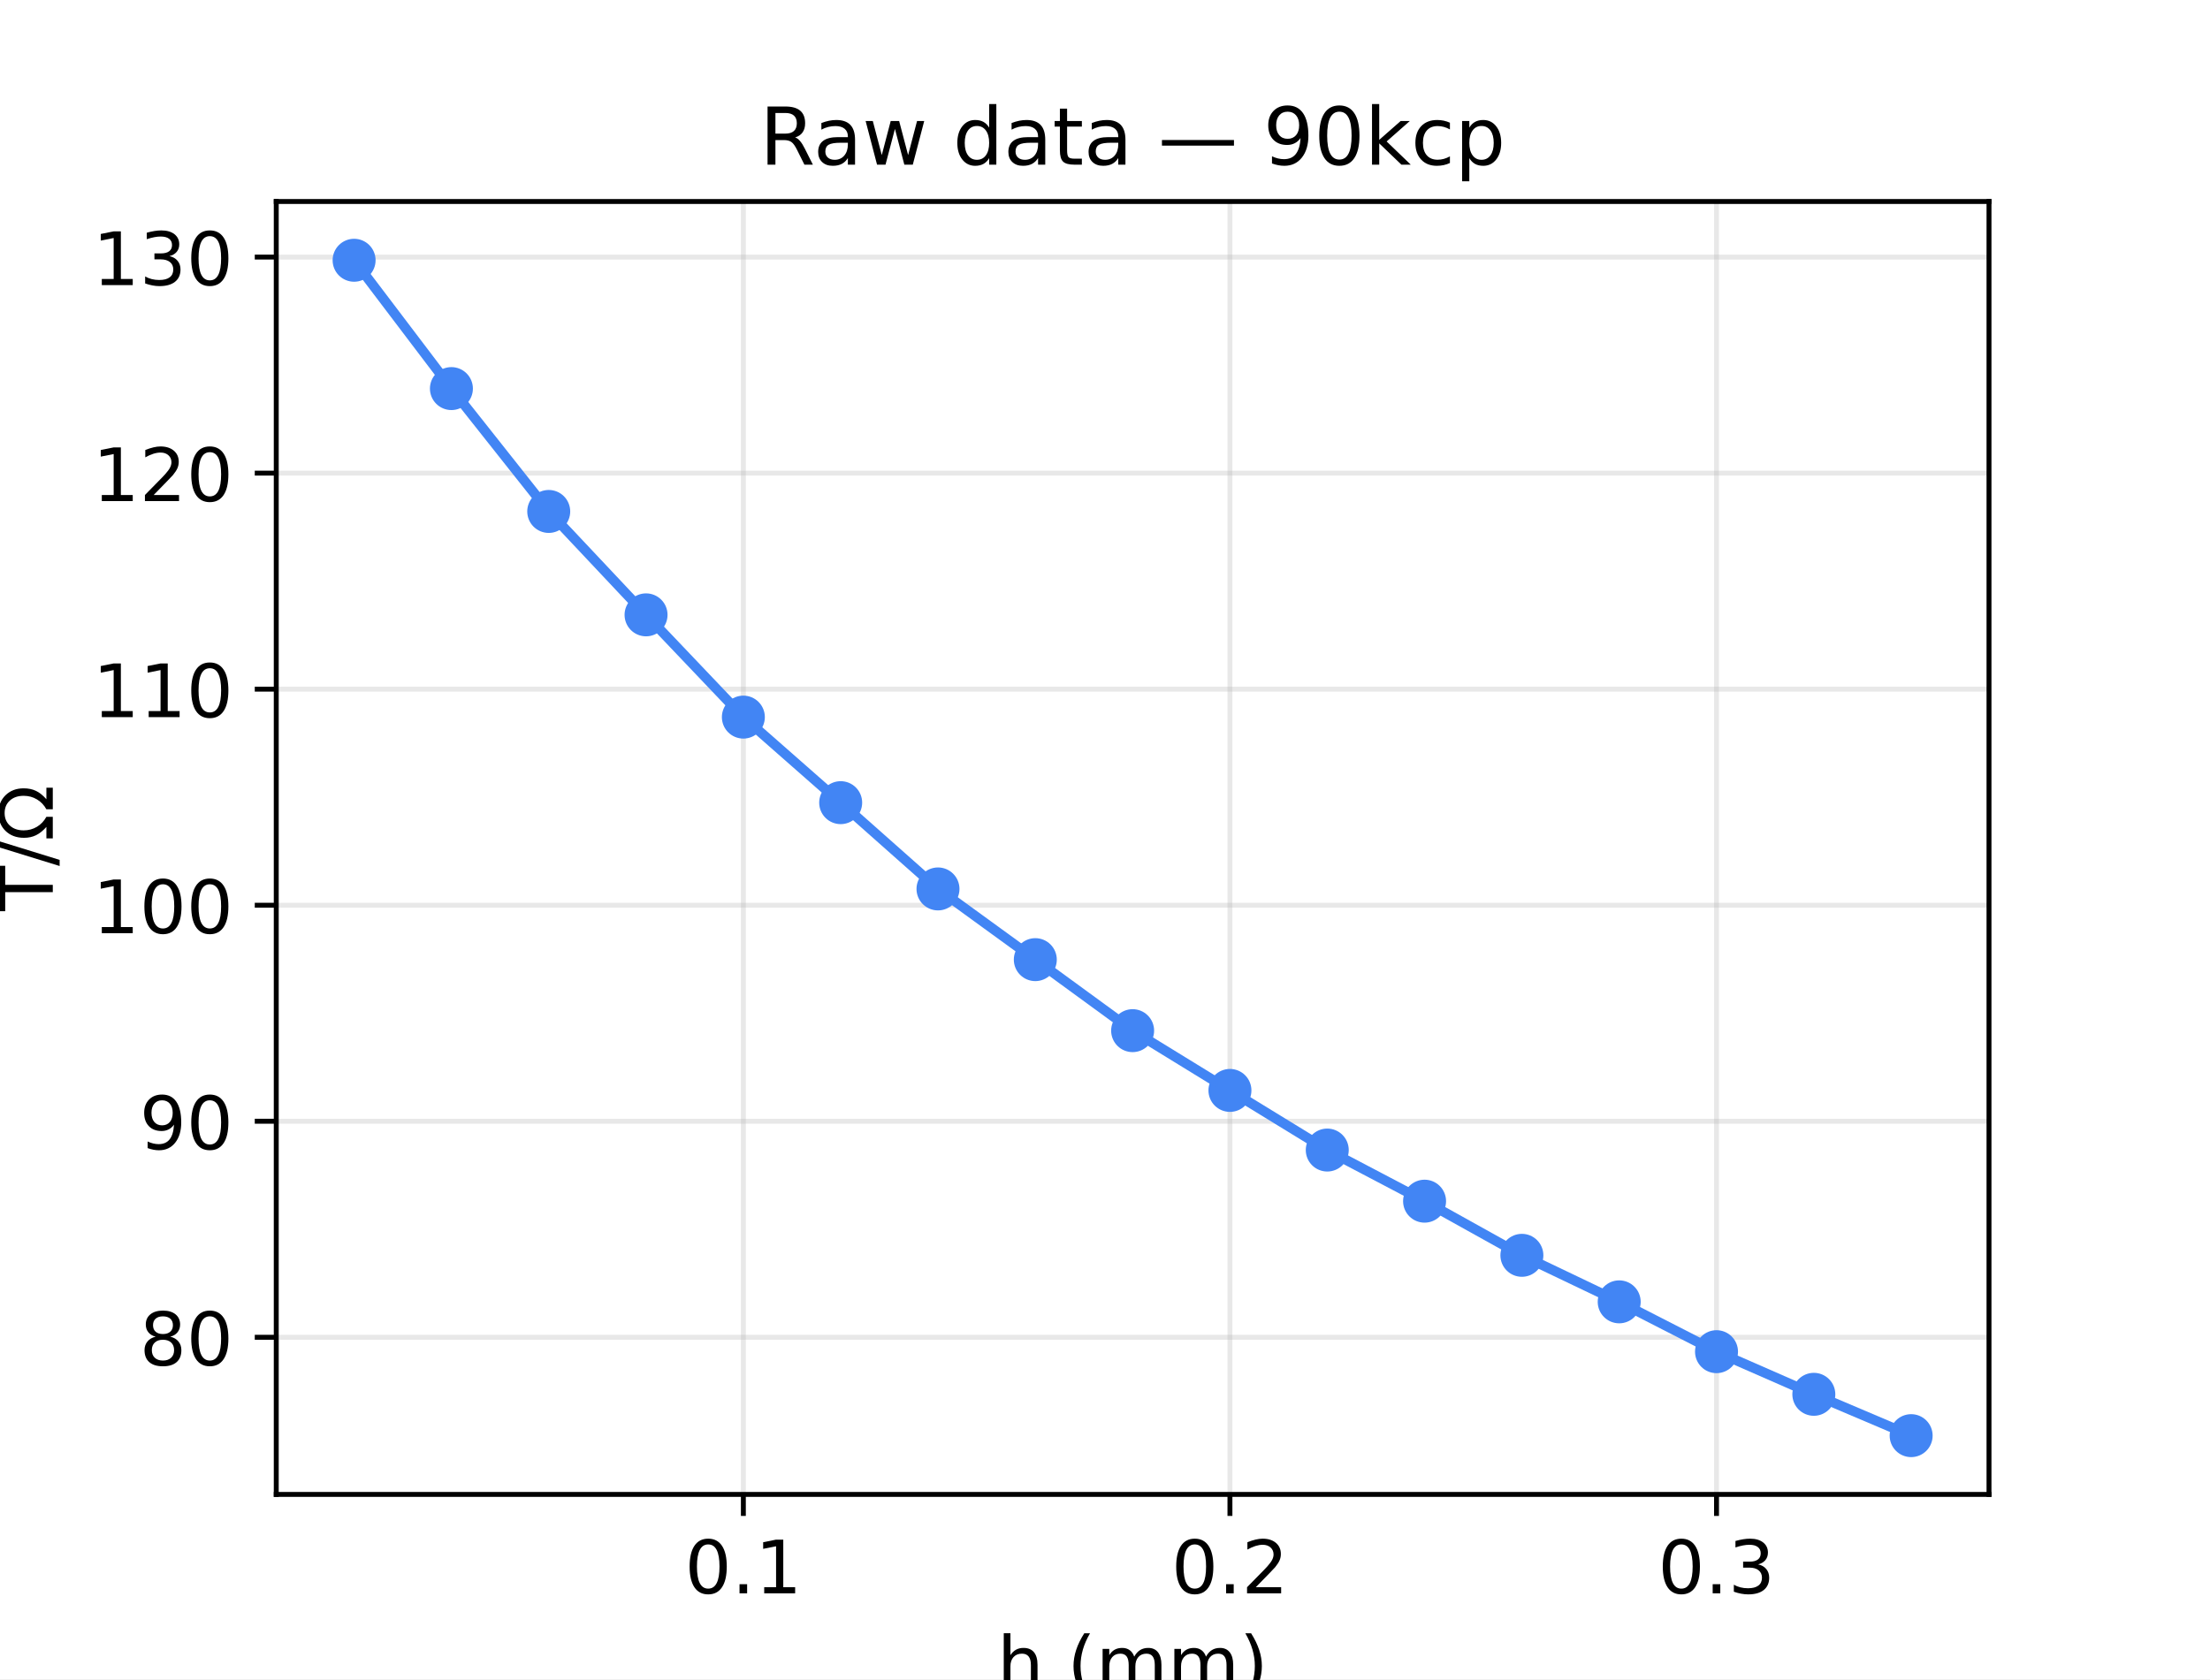
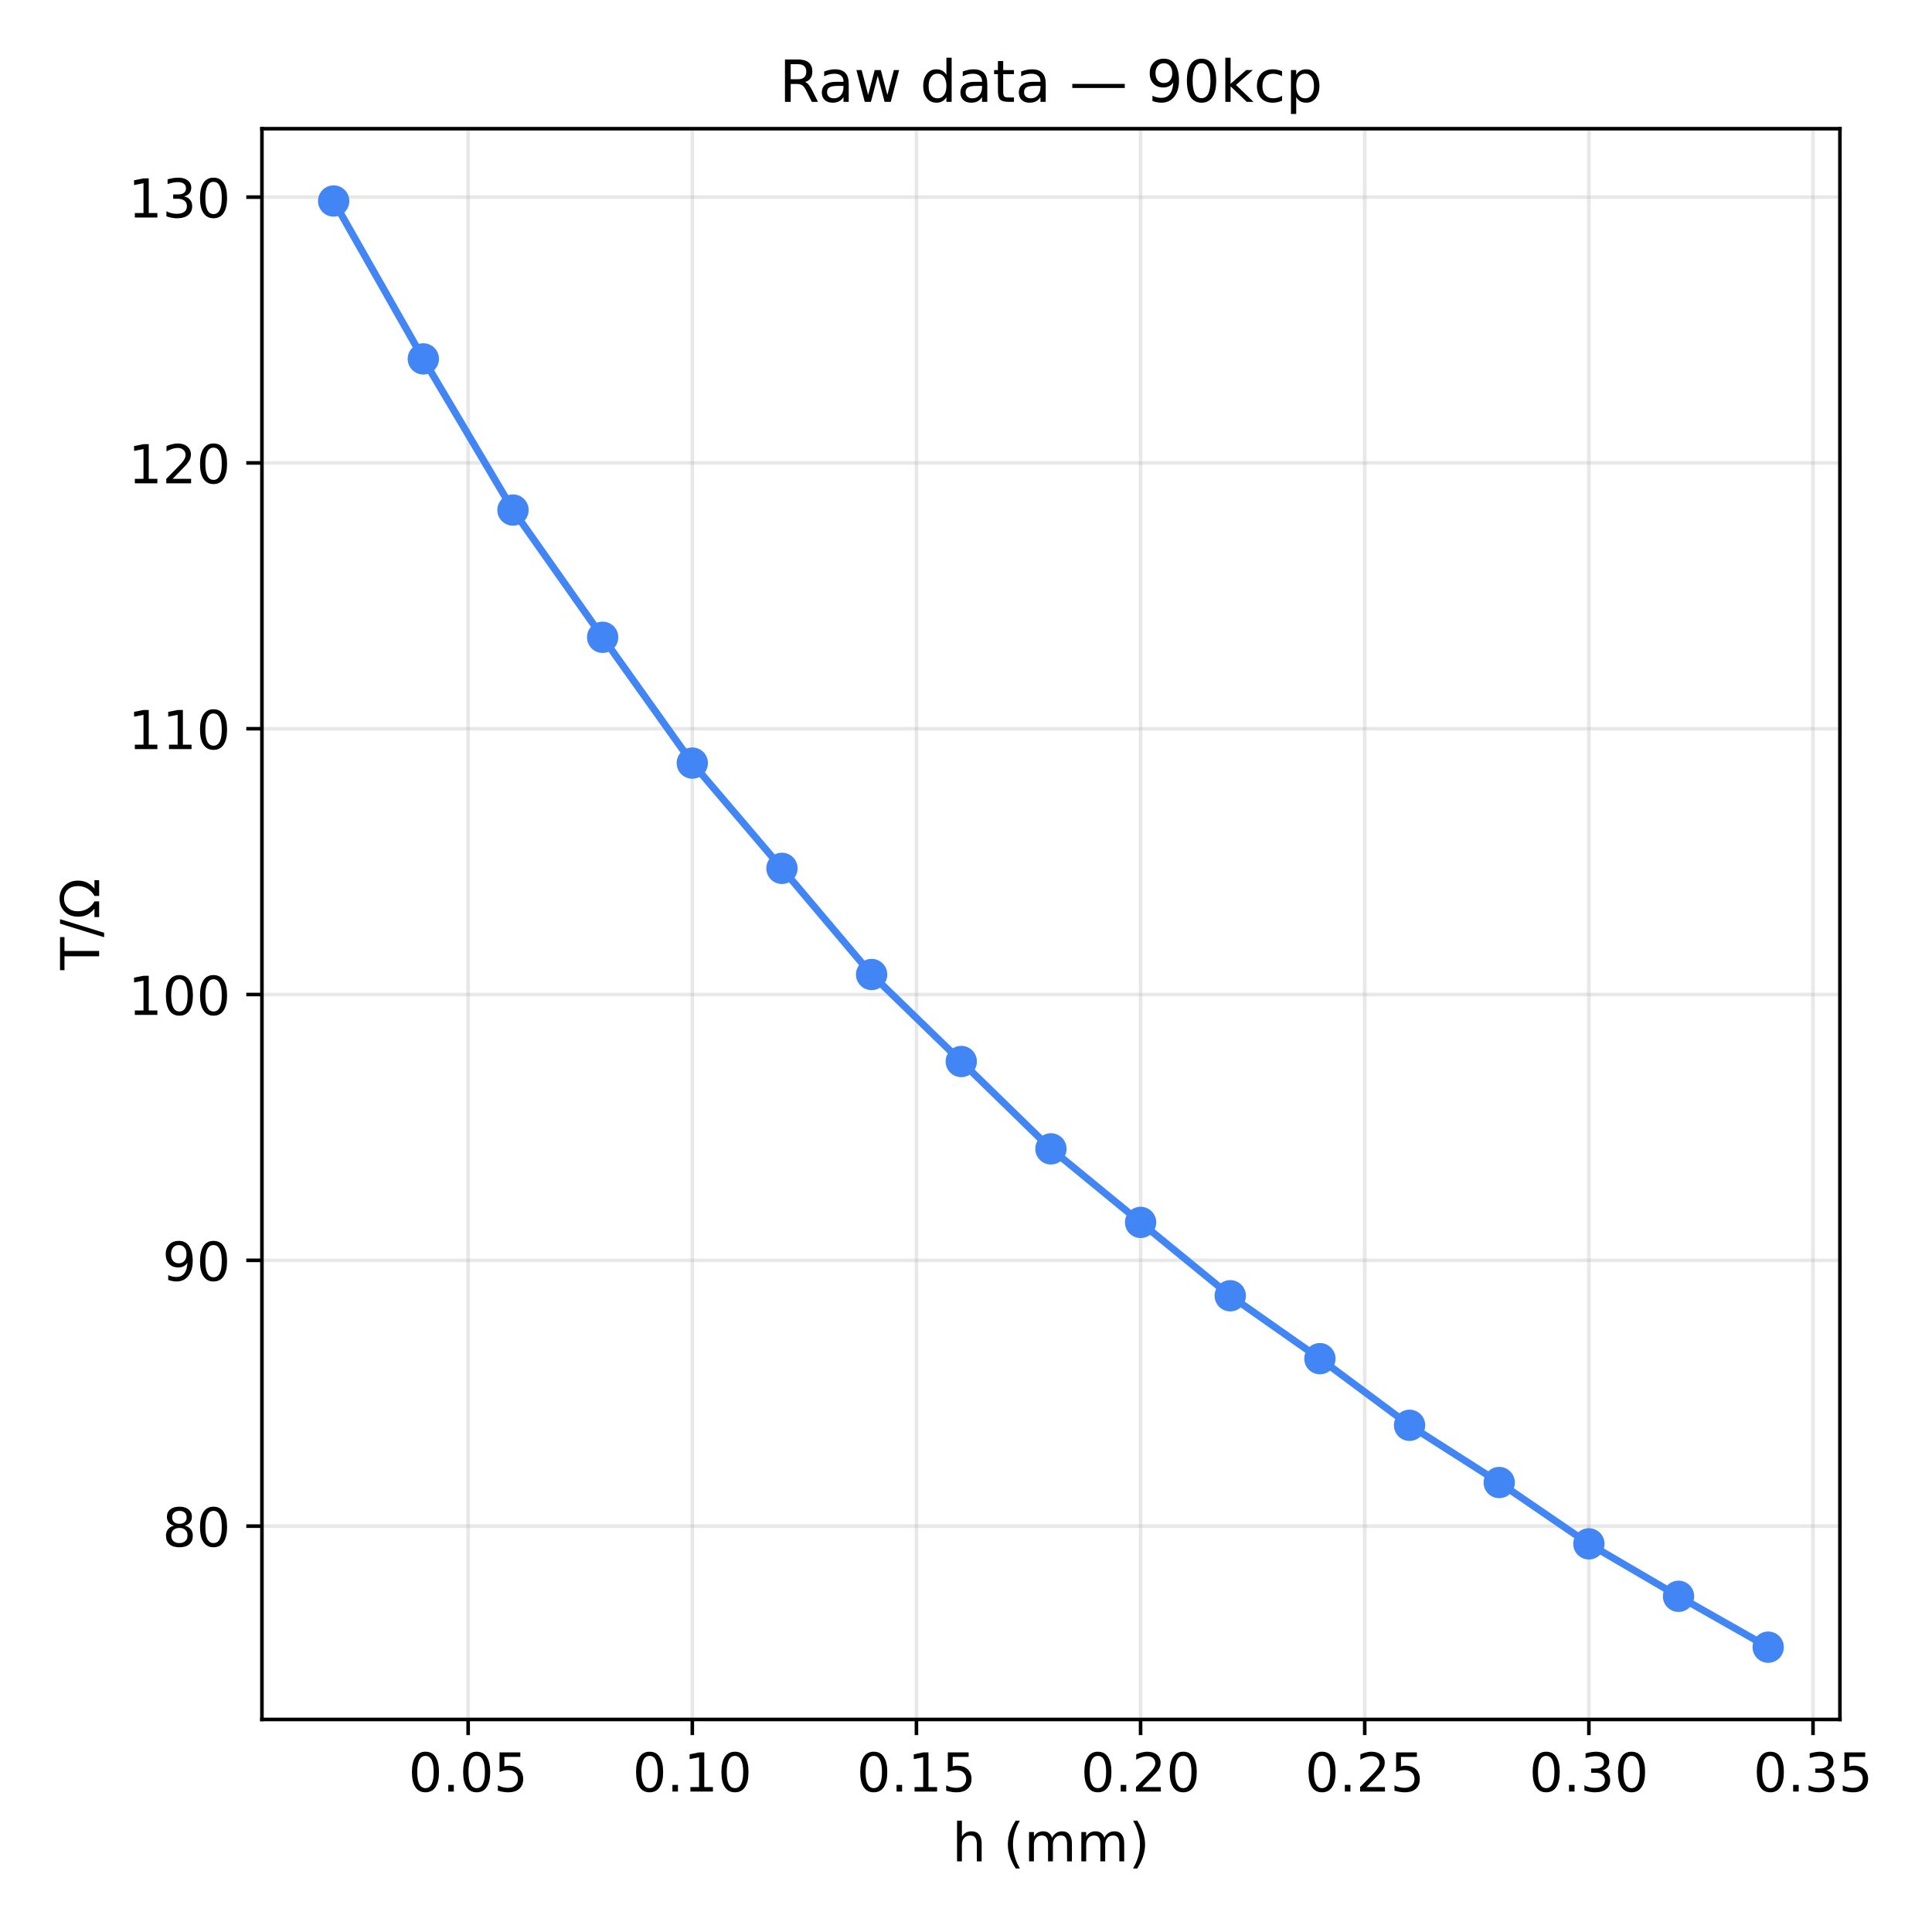
- <svg xmlns="http://www.w3.org/2000/svg" xmlns:xlink="http://www.w3.org/1999/xlink" width="360pt" height="273.6pt" viewBox="0 0 360 273.6" version="1.1">
+ <svg xmlns="http://www.w3.org/2000/svg" xmlns:xlink="http://www.w3.org/1999/xlink" width="432pt" height="432pt" viewBox="0 0 432 432" version="1.1">
  <defs>
    <style type="text/css">*{stroke-linejoin: round; stroke-linecap: butt}</style>
  </defs>
  <g id="figure_1">
    <g id="patch_1">
-       <path d="M 0 273.6  L 360 273.6  L 360 0  L 0 0  z " style="fill: #ffffff" />
+       <path d="M 0 432  L 432 432  L 432 0  L 0 0  z " style="fill: #ffffff" />
    </g>
    <g id="axes_1">
      <g id="patch_2">
-         <path d="M 45 243.504  L 324 243.504  L 324 32.832  L 45 32.832  z " style="fill: #ffffff" />
+         <path d="M 58.569 384.476  L 411.41 384.476  L 411.41 28.778  L 58.569 28.778  z " style="fill: #ffffff" />
      </g>
      <g id="matplotlib.axis_1">
        <g id="xtick_1">
          <g id="line2d_1">
-             <path d="M 121.091 243.504  L 121.091 32.832  " clip-path="url(#p854b6e8c61)" style="fill: none; stroke: #b0b0b0; stroke-opacity: 0.3; stroke-width: 0.8; stroke-linecap: square" />
+             <path d="M 104.679 384.476  L 104.679 28.778  " clip-path="url(#p53549cdf24)" style="fill: none; stroke: #b0b0b0; stroke-opacity: 0.3; stroke-width: 0.8; stroke-linecap: square" />
          </g>
          <g id="line2d_2">
            <defs>
-               <path id="m9c2495bffe" d="M 0 0  L 0 3.5  " style="stroke: #000000; stroke-width: 0.8" />
+               <path id="mbeefd1e758" d="M 0 0  L 0 3.5  " style="stroke: #000000; stroke-width: 0.8" />
            </defs>
            <g>
-               <use xlink:href="#m9c2495bffe" x="121.091" y="243.504" style="stroke: #000000; stroke-width: 0.8" />
+               <use xlink:href="#mbeefd1e758" x="104.679" y="384.476" style="stroke: #000000; stroke-width: 0.8" />
            </g>
          </g>
          <g id="text_1">
-             <g transform="translate(111.549 259.6221) scale(0.12 -0.12)">
+             <g transform="translate(91.31967 400.5945) scale(0.12 -0.12)">
              <defs>
                <path id="DejaVuSans-30" d="M 2034 4250  Q 1547 4250 1301 3770  Q 1056 3291 1056 2328  Q 1056 1369 1301 889  Q 1547 409 2034 409  Q 2525 409 2770 889  Q 3016 1369 3016 2328  Q 3016 3291 2770 3770  Q 2525 4250 2034 4250  z M 2034 4750  Q 2819 4750 3233 4129  Q 3647 3509 3647 2328  Q 3647 1150 3233 529  Q 2819 -91 2034 -91  Q 1250 -91 836 529  Q 422 1150 422 2328  Q 422 3509 836 4129  Q 1250 4750 2034 4750  z " transform="scale(0.015625)" />
                <path id="DejaVuSans-2e" d="M 684 794  L 1344 794  L 1344 0  L 684 0  L 684 794  z " transform="scale(0.015625)" />
-                 <path id="DejaVuSans-31" d="M 794 531  L 1825 531  L 1825 4091  L 703 3866  L 703 4441  L 1819 4666  L 2450 4666  L 2450 531  L 3481 531  L 3481 0  L 794 0  L 794 531  z " transform="scale(0.015625)" />
-               </defs>
-               <use xlink:href="#DejaVuSans-30" />
-               <use xlink:href="#DejaVuSans-2e" transform="translate(63.62305 0)" />
-               <use xlink:href="#DejaVuSans-31" transform="translate(95.41016 0)" />
+                 <path id="DejaVuSans-35" d="M 691 4666  L 3169 4666  L 3169 4134  L 1269 4134  L 1269 2991  Q 1406 3038 1543 3061  Q 1681 3084 1819 3084  Q 2600 3084 3056 2656  Q 3513 2228 3513 1497  Q 3513 744 3044 326  Q 2575 -91 1722 -91  Q 1428 -91 1123 -41  Q 819 9 494 109  L 494 744  Q 775 591 1075 516  Q 1375 441 1709 441  Q 2250 441 2565 725  Q 2881 1009 2881 1497  Q 2881 1984 2565 2268  Q 2250 2553 1709 2553  Q 1456 2553 1204 2497  Q 953 2441 691 2322  L 691 4666  z " transform="scale(0.015625)" />
+               </defs>
+               <use xlink:href="#DejaVuSans-30" />
+               <use xlink:href="#DejaVuSans-2e" transform="translate(63.62305 0)" />
+               <use xlink:href="#DejaVuSans-30" transform="translate(95.41016 0)" />
+               <use xlink:href="#DejaVuSans-35" transform="translate(159.0332 0)" />
            </g>
          </g>
        </g>
        <g id="xtick_2">
          <g id="line2d_3">
-             <path d="M 200.352 243.504  L 200.352 32.832  " clip-path="url(#p854b6e8c61)" style="fill: none; stroke: #b0b0b0; stroke-opacity: 0.3; stroke-width: 0.8; stroke-linecap: square" />
+             <path d="M 154.799 384.476  L 154.799 28.778  " clip-path="url(#p53549cdf24)" style="fill: none; stroke: #b0b0b0; stroke-opacity: 0.3; stroke-width: 0.8; stroke-linecap: square" />
          </g>
          <g id="line2d_4">
            <g>
-               <use xlink:href="#m9c2495bffe" x="200.352" y="243.504" style="stroke: #000000; stroke-width: 0.8" />
+               <use xlink:href="#mbeefd1e758" x="154.799" y="384.476" style="stroke: #000000; stroke-width: 0.8" />
            </g>
          </g>
          <g id="text_2">
-             <g transform="translate(190.8104 259.6221) scale(0.12 -0.12)">
-               <defs>
-                 <path id="DejaVuSans-32" d="M 1228 531  L 3431 531  L 3431 0  L 469 0  L 469 531  Q 828 903 1448 1529  Q 2069 2156 2228 2338  Q 2531 2678 2651 2914  Q 2772 3150 2772 3378  Q 2772 3750 2511 3984  Q 2250 4219 1831 4219  Q 1534 4219 1204 4116  Q 875 4013 500 3803  L 500 4441  Q 881 4594 1212 4672  Q 1544 4750 1819 4750  Q 2544 4750 2975 4387  Q 3406 4025 3406 3419  Q 3406 3131 3298 2873  Q 3191 2616 2906 2266  Q 2828 2175 2409 1742  Q 1991 1309 1228 531  z " transform="scale(0.015625)" />
-               </defs>
-               <use xlink:href="#DejaVuSans-30" />
-               <use xlink:href="#DejaVuSans-2e" transform="translate(63.62305 0)" />
-               <use xlink:href="#DejaVuSans-32" transform="translate(95.41016 0)" />
+             <g transform="translate(141.4392 400.5945) scale(0.12 -0.12)">
+               <defs>
+                 <path id="DejaVuSans-31" d="M 794 531  L 1825 531  L 1825 4091  L 703 3866  L 703 4441  L 1819 4666  L 2450 4666  L 2450 531  L 3481 531  L 3481 0  L 794 0  L 794 531  z " transform="scale(0.015625)" />
+               </defs>
+               <use xlink:href="#DejaVuSans-30" />
+               <use xlink:href="#DejaVuSans-2e" transform="translate(63.62305 0)" />
+               <use xlink:href="#DejaVuSans-31" transform="translate(95.41016 0)" />
+               <use xlink:href="#DejaVuSans-30" transform="translate(159.0332 0)" />
            </g>
          </g>
        </g>
        <g id="xtick_3">
          <g id="line2d_5">
-             <path d="M 279.614 243.504  L 279.614 32.832  " clip-path="url(#p854b6e8c61)" style="fill: none; stroke: #b0b0b0; stroke-opacity: 0.3; stroke-width: 0.8; stroke-linecap: square" />
+             <path d="M 204.918 384.476  L 204.918 28.778  " clip-path="url(#p53549cdf24)" style="fill: none; stroke: #b0b0b0; stroke-opacity: 0.3; stroke-width: 0.8; stroke-linecap: square" />
          </g>
          <g id="line2d_6">
            <g>
-               <use xlink:href="#m9c2495bffe" x="279.614" y="243.504" style="stroke: #000000; stroke-width: 0.8" />
+               <use xlink:href="#mbeefd1e758" x="204.918" y="384.476" style="stroke: #000000; stroke-width: 0.8" />
            </g>
          </g>
          <g id="text_3">
-             <g transform="translate(270.0718 259.6221) scale(0.12 -0.12)">
+             <g transform="translate(191.5587 400.5945) scale(0.12 -0.12)">
+               <use xlink:href="#DejaVuSans-30" />
+               <use xlink:href="#DejaVuSans-2e" transform="translate(63.62305 0)" />
+               <use xlink:href="#DejaVuSans-31" transform="translate(95.41016 0)" />
+               <use xlink:href="#DejaVuSans-35" transform="translate(159.0332 0)" />
+             </g>
+           </g>
+         </g>
+         <g id="xtick_4">
+           <g id="line2d_7">
+             <path d="M 255.038 384.476  L 255.038 28.778  " clip-path="url(#p53549cdf24)" style="fill: none; stroke: #b0b0b0; stroke-opacity: 0.3; stroke-width: 0.8; stroke-linecap: square" />
+           </g>
+           <g id="line2d_8">
+             <g>
+               <use xlink:href="#mbeefd1e758" x="255.038" y="384.476" style="stroke: #000000; stroke-width: 0.8" />
+             </g>
+           </g>
+           <g id="text_4">
+             <g transform="translate(241.6782 400.5945) scale(0.12 -0.12)">
+               <defs>
+                 <path id="DejaVuSans-32" d="M 1228 531  L 3431 531  L 3431 0  L 469 0  L 469 531  Q 828 903 1448 1529  Q 2069 2156 2228 2338  Q 2531 2678 2651 2914  Q 2772 3150 2772 3378  Q 2772 3750 2511 3984  Q 2250 4219 1831 4219  Q 1534 4219 1204 4116  Q 875 4013 500 3803  L 500 4441  Q 881 4594 1212 4672  Q 1544 4750 1819 4750  Q 2544 4750 2975 4387  Q 3406 4025 3406 3419  Q 3406 3131 3298 2873  Q 3191 2616 2906 2266  Q 2828 2175 2409 1742  Q 1991 1309 1228 531  z " transform="scale(0.015625)" />
+               </defs>
+               <use xlink:href="#DejaVuSans-30" />
+               <use xlink:href="#DejaVuSans-2e" transform="translate(63.62305 0)" />
+               <use xlink:href="#DejaVuSans-32" transform="translate(95.41016 0)" />
+               <use xlink:href="#DejaVuSans-30" transform="translate(159.0332 0)" />
+             </g>
+           </g>
+         </g>
+         <g id="xtick_5">
+           <g id="line2d_9">
+             <path d="M 305.157 384.476  L 305.157 28.778  " clip-path="url(#p53549cdf24)" style="fill: none; stroke: #b0b0b0; stroke-opacity: 0.3; stroke-width: 0.8; stroke-linecap: square" />
+           </g>
+           <g id="line2d_10">
+             <g>
+               <use xlink:href="#mbeefd1e758" x="305.157" y="384.476" style="stroke: #000000; stroke-width: 0.8" />
+             </g>
+           </g>
+           <g id="text_5">
+             <g transform="translate(291.7977 400.5945) scale(0.12 -0.12)">
+               <use xlink:href="#DejaVuSans-30" />
+               <use xlink:href="#DejaVuSans-2e" transform="translate(63.62305 0)" />
+               <use xlink:href="#DejaVuSans-32" transform="translate(95.41016 0)" />
+               <use xlink:href="#DejaVuSans-35" transform="translate(159.0332 0)" />
+             </g>
+           </g>
+         </g>
+         <g id="xtick_6">
+           <g id="line2d_11">
+             <path d="M 355.277 384.476  L 355.277 28.778  " clip-path="url(#p53549cdf24)" style="fill: none; stroke: #b0b0b0; stroke-opacity: 0.3; stroke-width: 0.8; stroke-linecap: square" />
+           </g>
+           <g id="line2d_12">
+             <g>
+               <use xlink:href="#mbeefd1e758" x="355.277" y="384.476" style="stroke: #000000; stroke-width: 0.8" />
+             </g>
+           </g>
+           <g id="text_6">
+             <g transform="translate(341.9172 400.5945) scale(0.12 -0.12)">
              <defs>
                <path id="DejaVuSans-33" d="M 2597 2516  Q 3050 2419 3304 2112  Q 3559 1806 3559 1356  Q 3559 666 3084 287  Q 2609 -91 1734 -91  Q 1441 -91 1130 -33  Q 819 25 488 141  L 488 750  Q 750 597 1062 519  Q 1375 441 1716 441  Q 2309 441 2620 675  Q 2931 909 2931 1356  Q 2931 1769 2642 2001  Q 2353 2234 1838 2234  L 1294 2234  L 1294 2753  L 1863 2753  Q 2328 2753 2575 2939  Q 2822 3125 2822 3475  Q 2822 3834 2567 4026  Q 2313 4219 1838 4219  Q 1578 4219 1281 4162  Q 984 4106 628 3988  L 628 4550  Q 988 4650 1302 4700  Q 1616 4750 1894 4750  Q 2613 4750 3031 4423  Q 3450 4097 3450 3541  Q 3450 3153 3228 2886  Q 3006 2619 2597 2516  z " transform="scale(0.015625)" />
              </defs>
              <use xlink:href="#DejaVuSans-30" />
              <use xlink:href="#DejaVuSans-2e" transform="translate(63.62305 0)" />
              <use xlink:href="#DejaVuSans-33" transform="translate(95.41016 0)" />
-             </g>
-           </g>
-         </g>
-         <g id="text_4">
-           <g transform="translate(162.42 275.2359) scale(0.12 -0.12)">
+               <use xlink:href="#DejaVuSans-30" transform="translate(159.0332 0)" />
+             </g>
+           </g>
+         </g>
+         <g id="xtick_7">
+           <g id="line2d_13">
+             <path d="M 405.396 384.476  L 405.396 28.778  " clip-path="url(#p53549cdf24)" style="fill: none; stroke: #b0b0b0; stroke-opacity: 0.3; stroke-width: 0.8; stroke-linecap: square" />
+           </g>
+           <g id="line2d_14">
+             <g>
+               <use xlink:href="#mbeefd1e758" x="405.396" y="384.476" style="stroke: #000000; stroke-width: 0.8" />
+             </g>
+           </g>
+           <g id="text_7">
+             <g transform="translate(392.0367 400.5945) scale(0.12 -0.12)">
+               <use xlink:href="#DejaVuSans-30" />
+               <use xlink:href="#DejaVuSans-2e" transform="translate(63.62305 0)" />
+               <use xlink:href="#DejaVuSans-33" transform="translate(95.41016 0)" />
+               <use xlink:href="#DejaVuSans-35" transform="translate(159.0332 0)" />
+             </g>
+           </g>
+         </g>
+         <g id="text_8">
+           <g transform="translate(212.9098 416.2082) scale(0.12 -0.12)">
            <defs>
              <path id="DejaVuSans-68" d="M 3513 2113  L 3513 0  L 2938 0  L 2938 2094  Q 2938 2591 2744 2837  Q 2550 3084 2163 3084  Q 1697 3084 1428 2787  Q 1159 2491 1159 1978  L 1159 0  L 581 0  L 581 4863  L 1159 4863  L 1159 2956  Q 1366 3272 1645 3428  Q 1925 3584 2291 3584  Q 2894 3584 3203 3211  Q 3513 2838 3513 2113  z " transform="scale(0.015625)" />
              <path id="DejaVuSans-20" transform="scale(0.015625)" />
              <path id="DejaVuSans-28" d="M 1984 4856  Q 1566 4138 1362 3434  Q 1159 2731 1159 2009  Q 1159 1288 1364 580  Q 1569 -128 1984 -844  L 1484 -844  Q 1016 -109 783 600  Q 550 1309 550 2009  Q 550 2706 781 3412  Q 1013 4119 1484 4856  L 1984 4856  z " transform="scale(0.015625)" />
              <path id="DejaVuSans-6d" d="M 3328 2828  Q 3544 3216 3844 3400  Q 4144 3584 4550 3584  Q 5097 3584 5394 3201  Q 5691 2819 5691 2113  L 5691 0  L 5113 0  L 5113 2094  Q 5113 2597 4934 2840  Q 4756 3084 4391 3084  Q 3944 3084 3684 2787  Q 3425 2491 3425 1978  L 3425 0  L 2847 0  L 2847 2094  Q 2847 2600 2669 2842  Q 2491 3084 2119 3084  Q 1678 3084 1418 2786  Q 1159 2488 1159 1978  L 1159 0  L 581 0  L 581 3500  L 1159 3500  L 1159 2956  Q 1356 3278 1631 3431  Q 1906 3584 2284 3584  Q 2666 3584 2933 3390  Q 3200 3197 3328 2828  z " transform="scale(0.015625)" />
              <path id="DejaVuSans-29" d="M 513 4856  L 1013 4856  Q 1481 4119 1714 3412  Q 1947 2706 1947 2009  Q 1947 1309 1714 600  Q 1481 -109 1013 -844  L 513 -844  Q 928 -128 1133 580  Q 1338 1288 1338 2009  Q 1338 2731 1133 3434  Q 928 4138 513 4856  z " transform="scale(0.015625)" />
            </defs>
            <use xlink:href="#DejaVuSans-68" />
            <use xlink:href="#DejaVuSans-20" transform="translate(63.37891 0)" />
            <use xlink:href="#DejaVuSans-28" transform="translate(95.16602 0)" />
            <use xlink:href="#DejaVuSans-6d" transform="translate(134.1797 0)" />
            <use xlink:href="#DejaVuSans-6d" transform="translate(231.5918 0)" />
            <use xlink:href="#DejaVuSans-29" transform="translate(329.0039 0)" />
          </g>
        </g>
      </g>
      <g id="matplotlib.axis_2">
        <g id="ytick_1">
-           <g id="line2d_7">
-             <path d="M 45 217.9  L 324 217.9  " clip-path="url(#p854b6e8c61)" style="fill: none; stroke: #b0b0b0; stroke-opacity: 0.3; stroke-width: 0.8; stroke-linecap: square" />
-           </g>
-           <g id="line2d_8">
+           <g id="line2d_15">
+             <path d="M 58.569 341.246  L 411.41 341.246  " clip-path="url(#p53549cdf24)" style="fill: none; stroke: #b0b0b0; stroke-opacity: 0.3; stroke-width: 0.8; stroke-linecap: square" />
+           </g>
+           <g id="line2d_16">
            <defs>
-               <path id="m5fd286b535" d="M 0 0  L -3.5 0  " style="stroke: #000000; stroke-width: 0.8" />
+               <path id="mddae9f9444" d="M 0 0  L -3.5 0  " style="stroke: #000000; stroke-width: 0.8" />
            </defs>
            <g>
-               <use xlink:href="#m5fd286b535" x="45" y="217.9" style="stroke: #000000; stroke-width: 0.8" />
-             </g>
-           </g>
-           <g id="text_5">
-             <g transform="translate(22.73 222.4586) scale(0.12 -0.12)">
+               <use xlink:href="#mddae9f9444" x="58.569" y="341.246" style="stroke: #000000; stroke-width: 0.8" />
+             </g>
+           </g>
+           <g id="text_9">
+             <g transform="translate(36.29909 345.8049) scale(0.12 -0.12)">
              <defs>
                <path id="DejaVuSans-38" d="M 2034 2216  Q 1584 2216 1326 1975  Q 1069 1734 1069 1313  Q 1069 891 1326 650  Q 1584 409 2034 409  Q 2484 409 2743 651  Q 3003 894 3003 1313  Q 3003 1734 2745 1975  Q 2488 2216 2034 2216  z M 1403 2484  Q 997 2584 770 2862  Q 544 3141 544 3541  Q 544 4100 942 4425  Q 1341 4750 2034 4750  Q 2731 4750 3128 4425  Q 3525 4100 3525 3541  Q 3525 3141 3298 2862  Q 3072 2584 2669 2484  Q 3125 2378 3379 2068  Q 3634 1759 3634 1313  Q 3634 634 3220 271  Q 2806 -91 2034 -91  Q 1263 -91 848 271  Q 434 634 434 1313  Q 434 1759 690 2068  Q 947 2378 1403 2484  z M 1172 3481  Q 1172 3119 1398 2916  Q 1625 2713 2034 2713  Q 2441 2713 2670 2916  Q 2900 3119 2900 3481  Q 2900 3844 2670 4047  Q 2441 4250 2034 4250  Q 1625 4250 1398 4047  Q 1172 3844 1172 3481  z " transform="scale(0.015625)" />
              </defs>
              <use xlink:href="#DejaVuSans-38" />
              <use xlink:href="#DejaVuSans-30" transform="translate(63.62305 0)" />
            </g>
          </g>
        </g>
        <g id="ytick_2">
-           <g id="line2d_9">
-             <path d="M 45 182.698  L 324 182.698  " clip-path="url(#p854b6e8c61)" style="fill: none; stroke: #b0b0b0; stroke-opacity: 0.3; stroke-width: 0.8; stroke-linecap: square" />
-           </g>
-           <g id="line2d_10">
-             <g>
-               <use xlink:href="#m5fd286b535" x="45" y="182.698" style="stroke: #000000; stroke-width: 0.8" />
-             </g>
-           </g>
-           <g id="text_6">
-             <g transform="translate(22.73 187.257) scale(0.12 -0.12)">
+           <g id="line2d_17">
+             <path d="M 58.569 281.812  L 411.41 281.812  " clip-path="url(#p53549cdf24)" style="fill: none; stroke: #b0b0b0; stroke-opacity: 0.3; stroke-width: 0.8; stroke-linecap: square" />
+           </g>
+           <g id="line2d_18">
+             <g>
+               <use xlink:href="#mddae9f9444" x="58.569" y="281.812" style="stroke: #000000; stroke-width: 0.8" />
+             </g>
+           </g>
+           <g id="text_10">
+             <g transform="translate(36.29909 286.3707) scale(0.12 -0.12)">
              <defs>
                <path id="DejaVuSans-39" d="M 703 97  L 703 672  Q 941 559 1184 500  Q 1428 441 1663 441  Q 2288 441 2617 861  Q 2947 1281 2994 2138  Q 2813 1869 2534 1725  Q 2256 1581 1919 1581  Q 1219 1581 811 2004  Q 403 2428 403 3163  Q 403 3881 828 4315  Q 1253 4750 1959 4750  Q 2769 4750 3195 4129  Q 3622 3509 3622 2328  Q 3622 1225 3098 567  Q 2575 -91 1691 -91  Q 1453 -91 1209 -44  Q 966 3 703 97  z M 1959 2075  Q 2384 2075 2632 2365  Q 2881 2656 2881 3163  Q 2881 3666 2632 3958  Q 2384 4250 1959 4250  Q 1534 4250 1286 3958  Q 1038 3666 1038 3163  Q 1038 2656 1286 2365  Q 1534 2075 1959 2075  z " transform="scale(0.015625)" />
              </defs>
              <use xlink:href="#DejaVuSans-39" />
              <use xlink:href="#DejaVuSans-30" transform="translate(63.62305 0)" />
            </g>
          </g>
        </g>
        <g id="ytick_3">
-           <g id="line2d_11">
-             <path d="M 45 147.496  L 324 147.496  " clip-path="url(#p854b6e8c61)" style="fill: none; stroke: #b0b0b0; stroke-opacity: 0.3; stroke-width: 0.8; stroke-linecap: square" />
-           </g>
-           <g id="line2d_12">
-             <g>
-               <use xlink:href="#m5fd286b535" x="45" y="147.496" style="stroke: #000000; stroke-width: 0.8" />
-             </g>
-           </g>
-           <g id="text_7">
-             <g transform="translate(15.095 152.0555) scale(0.12 -0.12)">
+           <g id="line2d_19">
+             <path d="M 58.569 222.377  L 411.41 222.377  " clip-path="url(#p53549cdf24)" style="fill: none; stroke: #b0b0b0; stroke-opacity: 0.3; stroke-width: 0.8; stroke-linecap: square" />
+           </g>
+           <g id="line2d_20">
+             <g>
+               <use xlink:href="#mddae9f9444" x="58.569" y="222.377" style="stroke: #000000; stroke-width: 0.8" />
+             </g>
+           </g>
+           <g id="text_11">
+             <g transform="translate(28.66409 226.9364) scale(0.12 -0.12)">
              <use xlink:href="#DejaVuSans-31" />
              <use xlink:href="#DejaVuSans-30" transform="translate(63.62305 0)" />
              <use xlink:href="#DejaVuSans-30" transform="translate(127.2461 0)" />
            </g>
          </g>
        </g>
        <g id="ytick_4">
-           <g id="line2d_13">
-             <path d="M 45 112.295  L 324 112.295  " clip-path="url(#p854b6e8c61)" style="fill: none; stroke: #b0b0b0; stroke-opacity: 0.3; stroke-width: 0.8; stroke-linecap: square" />
-           </g>
-           <g id="line2d_14">
-             <g>
-               <use xlink:href="#m5fd286b535" x="45" y="112.295" style="stroke: #000000; stroke-width: 0.8" />
-             </g>
-           </g>
-           <g id="text_8">
-             <g transform="translate(15.095 116.8539) scale(0.12 -0.12)">
+           <g id="line2d_21">
+             <path d="M 58.569 162.943  L 411.41 162.943  " clip-path="url(#p53549cdf24)" style="fill: none; stroke: #b0b0b0; stroke-opacity: 0.3; stroke-width: 0.8; stroke-linecap: square" />
+           </g>
+           <g id="line2d_22">
+             <g>
+               <use xlink:href="#mddae9f9444" x="58.569" y="162.943" style="stroke: #000000; stroke-width: 0.8" />
+             </g>
+           </g>
+           <g id="text_12">
+             <g transform="translate(28.66409 167.5022) scale(0.12 -0.12)">
              <use xlink:href="#DejaVuSans-31" />
              <use xlink:href="#DejaVuSans-31" transform="translate(63.62305 0)" />
              <use xlink:href="#DejaVuSans-30" transform="translate(127.2461 0)" />
            </g>
          </g>
        </g>
        <g id="ytick_5">
-           <g id="line2d_15">
-             <path d="M 45 77.093  L 324 77.093  " clip-path="url(#p854b6e8c61)" style="fill: none; stroke: #b0b0b0; stroke-opacity: 0.3; stroke-width: 0.8; stroke-linecap: square" />
-           </g>
-           <g id="line2d_16">
-             <g>
-               <use xlink:href="#m5fd286b535" x="45" y="77.093" style="stroke: #000000; stroke-width: 0.8" />
-             </g>
-           </g>
-           <g id="text_9">
-             <g transform="translate(15.095 81.65234) scale(0.12 -0.12)">
+           <g id="line2d_23">
+             <path d="M 58.569 103.509  L 411.41 103.509  " clip-path="url(#p53549cdf24)" style="fill: none; stroke: #b0b0b0; stroke-opacity: 0.3; stroke-width: 0.8; stroke-linecap: square" />
+           </g>
+           <g id="line2d_24">
+             <g>
+               <use xlink:href="#mddae9f9444" x="58.569" y="103.509" style="stroke: #000000; stroke-width: 0.8" />
+             </g>
+           </g>
+           <g id="text_13">
+             <g transform="translate(28.66409 108.0679) scale(0.12 -0.12)">
              <use xlink:href="#DejaVuSans-31" />
              <use xlink:href="#DejaVuSans-32" transform="translate(63.62305 0)" />
              <use xlink:href="#DejaVuSans-30" transform="translate(127.2461 0)" />
            </g>
          </g>
        </g>
        <g id="ytick_6">
-           <g id="line2d_17">
-             <path d="M 45 41.892  L 324 41.892  " clip-path="url(#p854b6e8c61)" style="fill: none; stroke: #b0b0b0; stroke-opacity: 0.3; stroke-width: 0.8; stroke-linecap: square" />
-           </g>
-           <g id="line2d_18">
-             <g>
-               <use xlink:href="#m5fd286b535" x="45" y="41.892" style="stroke: #000000; stroke-width: 0.8" />
-             </g>
-           </g>
-           <g id="text_10">
-             <g transform="translate(15.095 46.45077) scale(0.12 -0.12)">
+           <g id="line2d_25">
+             <path d="M 58.569 44.075  L 411.41 44.075  " clip-path="url(#p53549cdf24)" style="fill: none; stroke: #b0b0b0; stroke-opacity: 0.3; stroke-width: 0.8; stroke-linecap: square" />
+           </g>
+           <g id="line2d_26">
+             <g>
+               <use xlink:href="#mddae9f9444" x="58.569" y="44.075" style="stroke: #000000; stroke-width: 0.8" />
+             </g>
+           </g>
+           <g id="text_14">
+             <g transform="translate(28.66409 48.63364) scale(0.12 -0.12)">
              <use xlink:href="#DejaVuSans-31" />
              <use xlink:href="#DejaVuSans-33" transform="translate(63.62305 0)" />
              <use xlink:href="#DejaVuSans-30" transform="translate(127.2461 0)" />
            </g>
          </g>
        </g>
-         <g id="text_11">
-           <g transform="translate(8.599375 148.4392) rotate(-90) scale(0.12 -0.12)">
+         <g id="text_15">
+           <g transform="translate(22.16847 216.8985) rotate(-90) scale(0.12 -0.12)">
            <defs>
              <path id="DejaVuSans-54" d="M -19 4666  L 3928 4666  L 3928 4134  L 2272 4134  L 2272 0  L 1638 0  L 1638 4134  L -19 4134  L -19 4666  z " transform="scale(0.015625)" />
              <path id="DejaVuSans-2f" d="M 1625 4666  L 2156 4666  L 531 -594  L 0 -594  L 1625 4666  z " transform="scale(0.015625)" />
              <path id="DejaVuSans-3a9" d="M 4647 556  L 4647 0  L 2772 0  L 2772 556  Q 3325 859 3634 1378  Q 3944 1897 3944 2528  Q 3944 3278 3531 3731  Q 3119 4184 2444 4184  Q 1769 4184 1355 3729  Q 941 3275 941 2528  Q 941 1897 1250 1378  Q 1563 859 2119 556  L 2119 0  L 244 0  L 244 556  L 1241 556  Q 747 991 519 1456  Q 294 1922 294 2497  Q 294 3491 894 4106  Q 1491 4722 2444 4722  Q 3391 4722 3994 4106  Q 4594 3494 4594 2528  Q 4594 1922 4372 1459  Q 4150 997 3647 556  L 4647 556  z " transform="scale(0.015625)" />
            </defs>
            <use xlink:href="#DejaVuSans-54" />
            <use xlink:href="#DejaVuSans-2f" transform="translate(61.08398 0)" />
            <use xlink:href="#DejaVuSans-3a9" transform="translate(94.77539 0)" />
          </g>
        </g>
      </g>
-       <g id="line2d_19">
-         <path d="M 57.682 42.408  L 73.534 63.318  L 89.386 83.336  L 105.239 100.186  L 121.091 116.848  L 136.943 130.787  L 152.795 144.845  L 168.648 156.367  L 184.5 167.937  L 200.352 177.676  L 216.205 187.392  L 232.057 195.723  L 247.909 204.546  L 263.761 212.126  L 279.614 220.246  L 295.466 227.193  L 311.318 233.928  " clip-path="url(#p854b6e8c61)" style="fill: none; stroke: #4285f4; stroke-width: 1.6; stroke-linecap: square" />
+       <g id="line2d_27">
+         <path d="M 74.607 44.946  L 94.655 80.25  L 114.703 114.049  L 134.751 142.498  L 154.799 170.63  L 174.846 194.166  L 194.894 217.9  L 214.942 237.355  L 234.99 256.889  L 255.038 273.332  L 275.085 289.736  L 295.133 303.802  L 315.181 318.7  L 335.229 331.499  L 355.277 345.208  L 375.324 356.937  L 395.372 368.308  " clip-path="url(#p53549cdf24)" style="fill: none; stroke: #4285f4; stroke-width: 1.6; stroke-linecap: square" />
        <defs>
-           <path id="m9b5dd1adcb" d="M 0 3  C 0.796 3 1.559 2.684 2.121 2.121  C 2.684 1.559 3 0.796 3 0  C 3 -0.796 2.684 -1.559 2.121 -2.121  C 1.559 -2.684 0.796 -3 0 -3  C -0.796 -3 -1.559 -2.684 -2.121 -2.121  C -2.684 -1.559 -3 -0.796 -3 0  C -3 0.796 -2.684 1.559 -2.121 2.121  C -1.559 2.684 -0.796 3 0 3  z " style="stroke: #4285f4" />
+           <path id="m4cc50fe071" d="M 0 3  C 0.796 3 1.559 2.684 2.121 2.121  C 2.684 1.559 3 0.796 3 0  C 3 -0.796 2.684 -1.559 2.121 -2.121  C 1.559 -2.684 0.796 -3 0 -3  C -0.796 -3 -1.559 -2.684 -2.121 -2.121  C -2.684 -1.559 -3 -0.796 -3 0  C -3 0.796 -2.684 1.559 -2.121 2.121  C -1.559 2.684 -0.796 3 0 3  z " style="stroke: #4285f4" />
        </defs>
-         <g clip-path="url(#p854b6e8c61)">
-           <use xlink:href="#m9b5dd1adcb" x="57.682" y="42.408" style="fill: #4285f4; stroke: #4285f4" />
-           <use xlink:href="#m9b5dd1adcb" x="73.534" y="63.318" style="fill: #4285f4; stroke: #4285f4" />
-           <use xlink:href="#m9b5dd1adcb" x="89.386" y="83.336" style="fill: #4285f4; stroke: #4285f4" />
-           <use xlink:href="#m9b5dd1adcb" x="105.239" y="100.186" style="fill: #4285f4; stroke: #4285f4" />
-           <use xlink:href="#m9b5dd1adcb" x="121.091" y="116.848" style="fill: #4285f4; stroke: #4285f4" />
-           <use xlink:href="#m9b5dd1adcb" x="136.943" y="130.787" style="fill: #4285f4; stroke: #4285f4" />
-           <use xlink:href="#m9b5dd1adcb" x="152.795" y="144.845" style="fill: #4285f4; stroke: #4285f4" />
-           <use xlink:href="#m9b5dd1adcb" x="168.648" y="156.367" style="fill: #4285f4; stroke: #4285f4" />
-           <use xlink:href="#m9b5dd1adcb" x="184.5" y="167.937" style="fill: #4285f4; stroke: #4285f4" />
-           <use xlink:href="#m9b5dd1adcb" x="200.352" y="177.676" style="fill: #4285f4; stroke: #4285f4" />
-           <use xlink:href="#m9b5dd1adcb" x="216.205" y="187.392" style="fill: #4285f4; stroke: #4285f4" />
-           <use xlink:href="#m9b5dd1adcb" x="232.057" y="195.723" style="fill: #4285f4; stroke: #4285f4" />
-           <use xlink:href="#m9b5dd1adcb" x="247.909" y="204.546" style="fill: #4285f4; stroke: #4285f4" />
-           <use xlink:href="#m9b5dd1adcb" x="263.761" y="212.126" style="fill: #4285f4; stroke: #4285f4" />
-           <use xlink:href="#m9b5dd1adcb" x="279.614" y="220.246" style="fill: #4285f4; stroke: #4285f4" />
-           <use xlink:href="#m9b5dd1adcb" x="295.466" y="227.193" style="fill: #4285f4; stroke: #4285f4" />
-           <use xlink:href="#m9b5dd1adcb" x="311.318" y="233.928" style="fill: #4285f4; stroke: #4285f4" />
+         <g clip-path="url(#p53549cdf24)">
+           <use xlink:href="#m4cc50fe071" x="74.607" y="44.946" style="fill: #4285f4; stroke: #4285f4" />
+           <use xlink:href="#m4cc50fe071" x="94.655" y="80.25" style="fill: #4285f4; stroke: #4285f4" />
+           <use xlink:href="#m4cc50fe071" x="114.703" y="114.049" style="fill: #4285f4; stroke: #4285f4" />
+           <use xlink:href="#m4cc50fe071" x="134.751" y="142.498" style="fill: #4285f4; stroke: #4285f4" />
+           <use xlink:href="#m4cc50fe071" x="154.799" y="170.63" style="fill: #4285f4; stroke: #4285f4" />
+           <use xlink:href="#m4cc50fe071" x="174.846" y="194.166" style="fill: #4285f4; stroke: #4285f4" />
+           <use xlink:href="#m4cc50fe071" x="194.894" y="217.9" style="fill: #4285f4; stroke: #4285f4" />
+           <use xlink:href="#m4cc50fe071" x="214.942" y="237.355" style="fill: #4285f4; stroke: #4285f4" />
+           <use xlink:href="#m4cc50fe071" x="234.99" y="256.889" style="fill: #4285f4; stroke: #4285f4" />
+           <use xlink:href="#m4cc50fe071" x="255.038" y="273.332" style="fill: #4285f4; stroke: #4285f4" />
+           <use xlink:href="#m4cc50fe071" x="275.085" y="289.736" style="fill: #4285f4; stroke: #4285f4" />
+           <use xlink:href="#m4cc50fe071" x="295.133" y="303.802" style="fill: #4285f4; stroke: #4285f4" />
+           <use xlink:href="#m4cc50fe071" x="315.181" y="318.7" style="fill: #4285f4; stroke: #4285f4" />
+           <use xlink:href="#m4cc50fe071" x="335.229" y="331.499" style="fill: #4285f4; stroke: #4285f4" />
+           <use xlink:href="#m4cc50fe071" x="355.277" y="345.208" style="fill: #4285f4; stroke: #4285f4" />
+           <use xlink:href="#m4cc50fe071" x="375.324" y="356.937" style="fill: #4285f4; stroke: #4285f4" />
+           <use xlink:href="#m4cc50fe071" x="395.372" y="368.308" style="fill: #4285f4; stroke: #4285f4" />
        </g>
      </g>
      <g id="patch_3">
-         <path d="M 45 243.504  L 45 32.832  " style="fill: none; stroke: #000000; stroke-width: 0.8; stroke-linejoin: miter; stroke-linecap: square" />
+         <path d="M 58.569 384.476  L 58.569 28.778  " style="fill: none; stroke: #000000; stroke-width: 0.8; stroke-linejoin: miter; stroke-linecap: square" />
      </g>
      <g id="patch_4">
-         <path d="M 324 243.504  L 324 32.832  " style="fill: none; stroke: #000000; stroke-width: 0.8; stroke-linejoin: miter; stroke-linecap: square" />
+         <path d="M 411.41 384.476  L 411.41 28.778  " style="fill: none; stroke: #000000; stroke-width: 0.8; stroke-linejoin: miter; stroke-linecap: square" />
      </g>
      <g id="patch_5">
-         <path d="M 45 243.504  L 324 243.504  " style="fill: none; stroke: #000000; stroke-width: 0.8; stroke-linejoin: miter; stroke-linecap: square" />
+         <path d="M 58.569 384.476  L 411.41 384.476  " style="fill: none; stroke: #000000; stroke-width: 0.8; stroke-linejoin: miter; stroke-linecap: square" />
      </g>
      <g id="patch_6">
-         <path d="M 45 32.832  L 324 32.832  " style="fill: none; stroke: #000000; stroke-width: 0.8; stroke-linejoin: miter; stroke-linecap: square" />
-       </g>
-       <g id="text_12">
-         <g transform="translate(123.7565 26.832) scale(0.13 -0.13)">
+         <path d="M 58.569 28.778  L 411.41 28.778  " style="fill: none; stroke: #000000; stroke-width: 0.8; stroke-linejoin: miter; stroke-linecap: square" />
+       </g>
+       <g id="text_16">
+         <g transform="translate(174.2463 22.77818) scale(0.13 -0.13)">
          <defs>
            <path id="DejaVuSans-52" d="M 2841 2188  Q 3044 2119 3236 1894  Q 3428 1669 3622 1275  L 4263 0  L 3584 0  L 2988 1197  Q 2756 1666 2539 1819  Q 2322 1972 1947 1972  L 1259 1972  L 1259 0  L 628 0  L 628 4666  L 2053 4666  Q 2853 4666 3247 4331  Q 3641 3997 3641 3322  Q 3641 2881 3436 2590  Q 3231 2300 2841 2188  z M 1259 4147  L 1259 2491  L 2053 2491  Q 2509 2491 2742 2702  Q 2975 2913 2975 3322  Q 2975 3731 2742 3939  Q 2509 4147 2053 4147  L 1259 4147  z " transform="scale(0.015625)" />
            <path id="DejaVuSans-61" d="M 2194 1759  Q 1497 1759 1228 1600  Q 959 1441 959 1056  Q 959 750 1161 570  Q 1363 391 1709 391  Q 2188 391 2477 730  Q 2766 1069 2766 1631  L 2766 1759  L 2194 1759  z M 3341 1997  L 3341 0  L 2766 0  L 2766 531  Q 2569 213 2275 61  Q 1981 -91 1556 -91  Q 1019 -91 701 211  Q 384 513 384 1019  Q 384 1609 779 1909  Q 1175 2209 1959 2209  L 2766 2209  L 2766 2266  Q 2766 2663 2505 2880  Q 2244 3097 1772 3097  Q 1472 3097 1187 3025  Q 903 2953 641 2809  L 641 3341  Q 956 3463 1253 3523  Q 1550 3584 1831 3584  Q 2591 3584 2966 3190  Q 3341 2797 3341 1997  z " transform="scale(0.015625)" />
            <path id="DejaVuSans-77" d="M 269 3500  L 844 3500  L 1563 769  L 2278 3500  L 2956 3500  L 3675 769  L 4391 3500  L 4966 3500  L 4050 0  L 3372 0  L 2619 2869  L 1863 0  L 1184 0  L 269 3500  z " transform="scale(0.015625)" />
            <path id="DejaVuSans-64" d="M 2906 2969  L 2906 4863  L 3481 4863  L 3481 0  L 2906 0  L 2906 525  Q 2725 213 2448 61  Q 2172 -91 1784 -91  Q 1150 -91 751 415  Q 353 922 353 1747  Q 353 2572 751 3078  Q 1150 3584 1784 3584  Q 2172 3584 2448 3432  Q 2725 3281 2906 2969  z M 947 1747  Q 947 1113 1208 752  Q 1469 391 1925 391  Q 2381 391 2643 752  Q 2906 1113 2906 1747  Q 2906 2381 2643 2742  Q 2381 3103 1925 3103  Q 1469 3103 1208 2742  Q 947 2381 947 1747  z " transform="scale(0.015625)" />
            <path id="DejaVuSans-74" d="M 1172 4494  L 1172 3500  L 2356 3500  L 2356 3053  L 1172 3053  L 1172 1153  Q 1172 725 1289 603  Q 1406 481 1766 481  L 2356 481  L 2356 0  L 1766 0  Q 1100 0 847 248  Q 594 497 594 1153  L 594 3053  L 172 3053  L 172 3500  L 594 3500  L 594 4494  L 1172 4494  z " transform="scale(0.015625)" />
            <path id="DejaVuSans-2014" d="M 313 1978  L 6088 1978  L 6088 1528  L 313 1528  L 313 1978  z " transform="scale(0.015625)" />
            <path id="DejaVuSans-6b" d="M 581 4863  L 1159 4863  L 1159 1991  L 2875 3500  L 3609 3500  L 1753 1863  L 3688 0  L 2938 0  L 1159 1709  L 1159 0  L 581 0  L 581 4863  z " transform="scale(0.015625)" />
            <path id="DejaVuSans-63" d="M 3122 3366  L 3122 2828  Q 2878 2963 2633 3030  Q 2388 3097 2138 3097  Q 1578 3097 1268 2742  Q 959 2388 959 1747  Q 959 1106 1268 751  Q 1578 397 2138 397  Q 2388 397 2633 464  Q 2878 531 3122 666  L 3122 134  Q 2881 22 2623 -34  Q 2366 -91 2075 -91  Q 1284 -91 818 406  Q 353 903 353 1747  Q 353 2603 823 3093  Q 1294 3584 2113 3584  Q 2378 3584 2631 3529  Q 2884 3475 3122 3366  z " transform="scale(0.015625)" />
            <path id="DejaVuSans-70" d="M 1159 525  L 1159 -1331  L 581 -1331  L 581 3500  L 1159 3500  L 1159 2969  Q 1341 3281 1617 3432  Q 1894 3584 2278 3584  Q 2916 3584 3314 3078  Q 3713 2572 3713 1747  Q 3713 922 3314 415  Q 2916 -91 2278 -91  Q 1894 -91 1617 61  Q 1341 213 1159 525  z M 3116 1747  Q 3116 2381 2855 2742  Q 2594 3103 2138 3103  Q 1681 3103 1420 2742  Q 1159 2381 1159 1747  Q 1159 1113 1420 752  Q 1681 391 2138 391  Q 2594 391 2855 752  Q 3116 1113 3116 1747  z " transform="scale(0.015625)" />
          </defs>
          <use xlink:href="#DejaVuSans-52" />
          <use xlink:href="#DejaVuSans-61" transform="translate(67.23242 0)" />
          <use xlink:href="#DejaVuSans-77" transform="translate(128.5117 0)" />
          <use xlink:href="#DejaVuSans-20" transform="translate(210.2988 0)" />
          <use xlink:href="#DejaVuSans-64" transform="translate(242.0859 0)" />
          <use xlink:href="#DejaVuSans-61" transform="translate(305.5625 0)" />
          <use xlink:href="#DejaVuSans-74" transform="translate(366.8418 0)" />
          <use xlink:href="#DejaVuSans-61" transform="translate(406.0508 0)" />
          <use xlink:href="#DejaVuSans-20" transform="translate(467.3301 0)" />
          <use xlink:href="#DejaVuSans-2014" transform="translate(499.1172 0)" />
          <use xlink:href="#DejaVuSans-20" transform="translate(599.1172 0)" />
          <use xlink:href="#DejaVuSans-39" transform="translate(630.9043 0)" />
          <use xlink:href="#DejaVuSans-30" transform="translate(694.5273 0)" />
          <use xlink:href="#DejaVuSans-6b" transform="translate(758.1504 0)" />
          <use xlink:href="#DejaVuSans-63" transform="translate(816.0605 0)" />
          <use xlink:href="#DejaVuSans-70" transform="translate(871.041 0)" />
        </g>
      </g>
    </g>
  </g>
  <defs>
-     <clipPath id="p854b6e8c61">
-       <rect x="45" y="32.832" width="279" height="210.672" />
+     <clipPath id="p53549cdf24">
+       <rect x="58.569" y="28.778" width="352.841" height="355.698" />
    </clipPath>
  </defs>
</svg>
